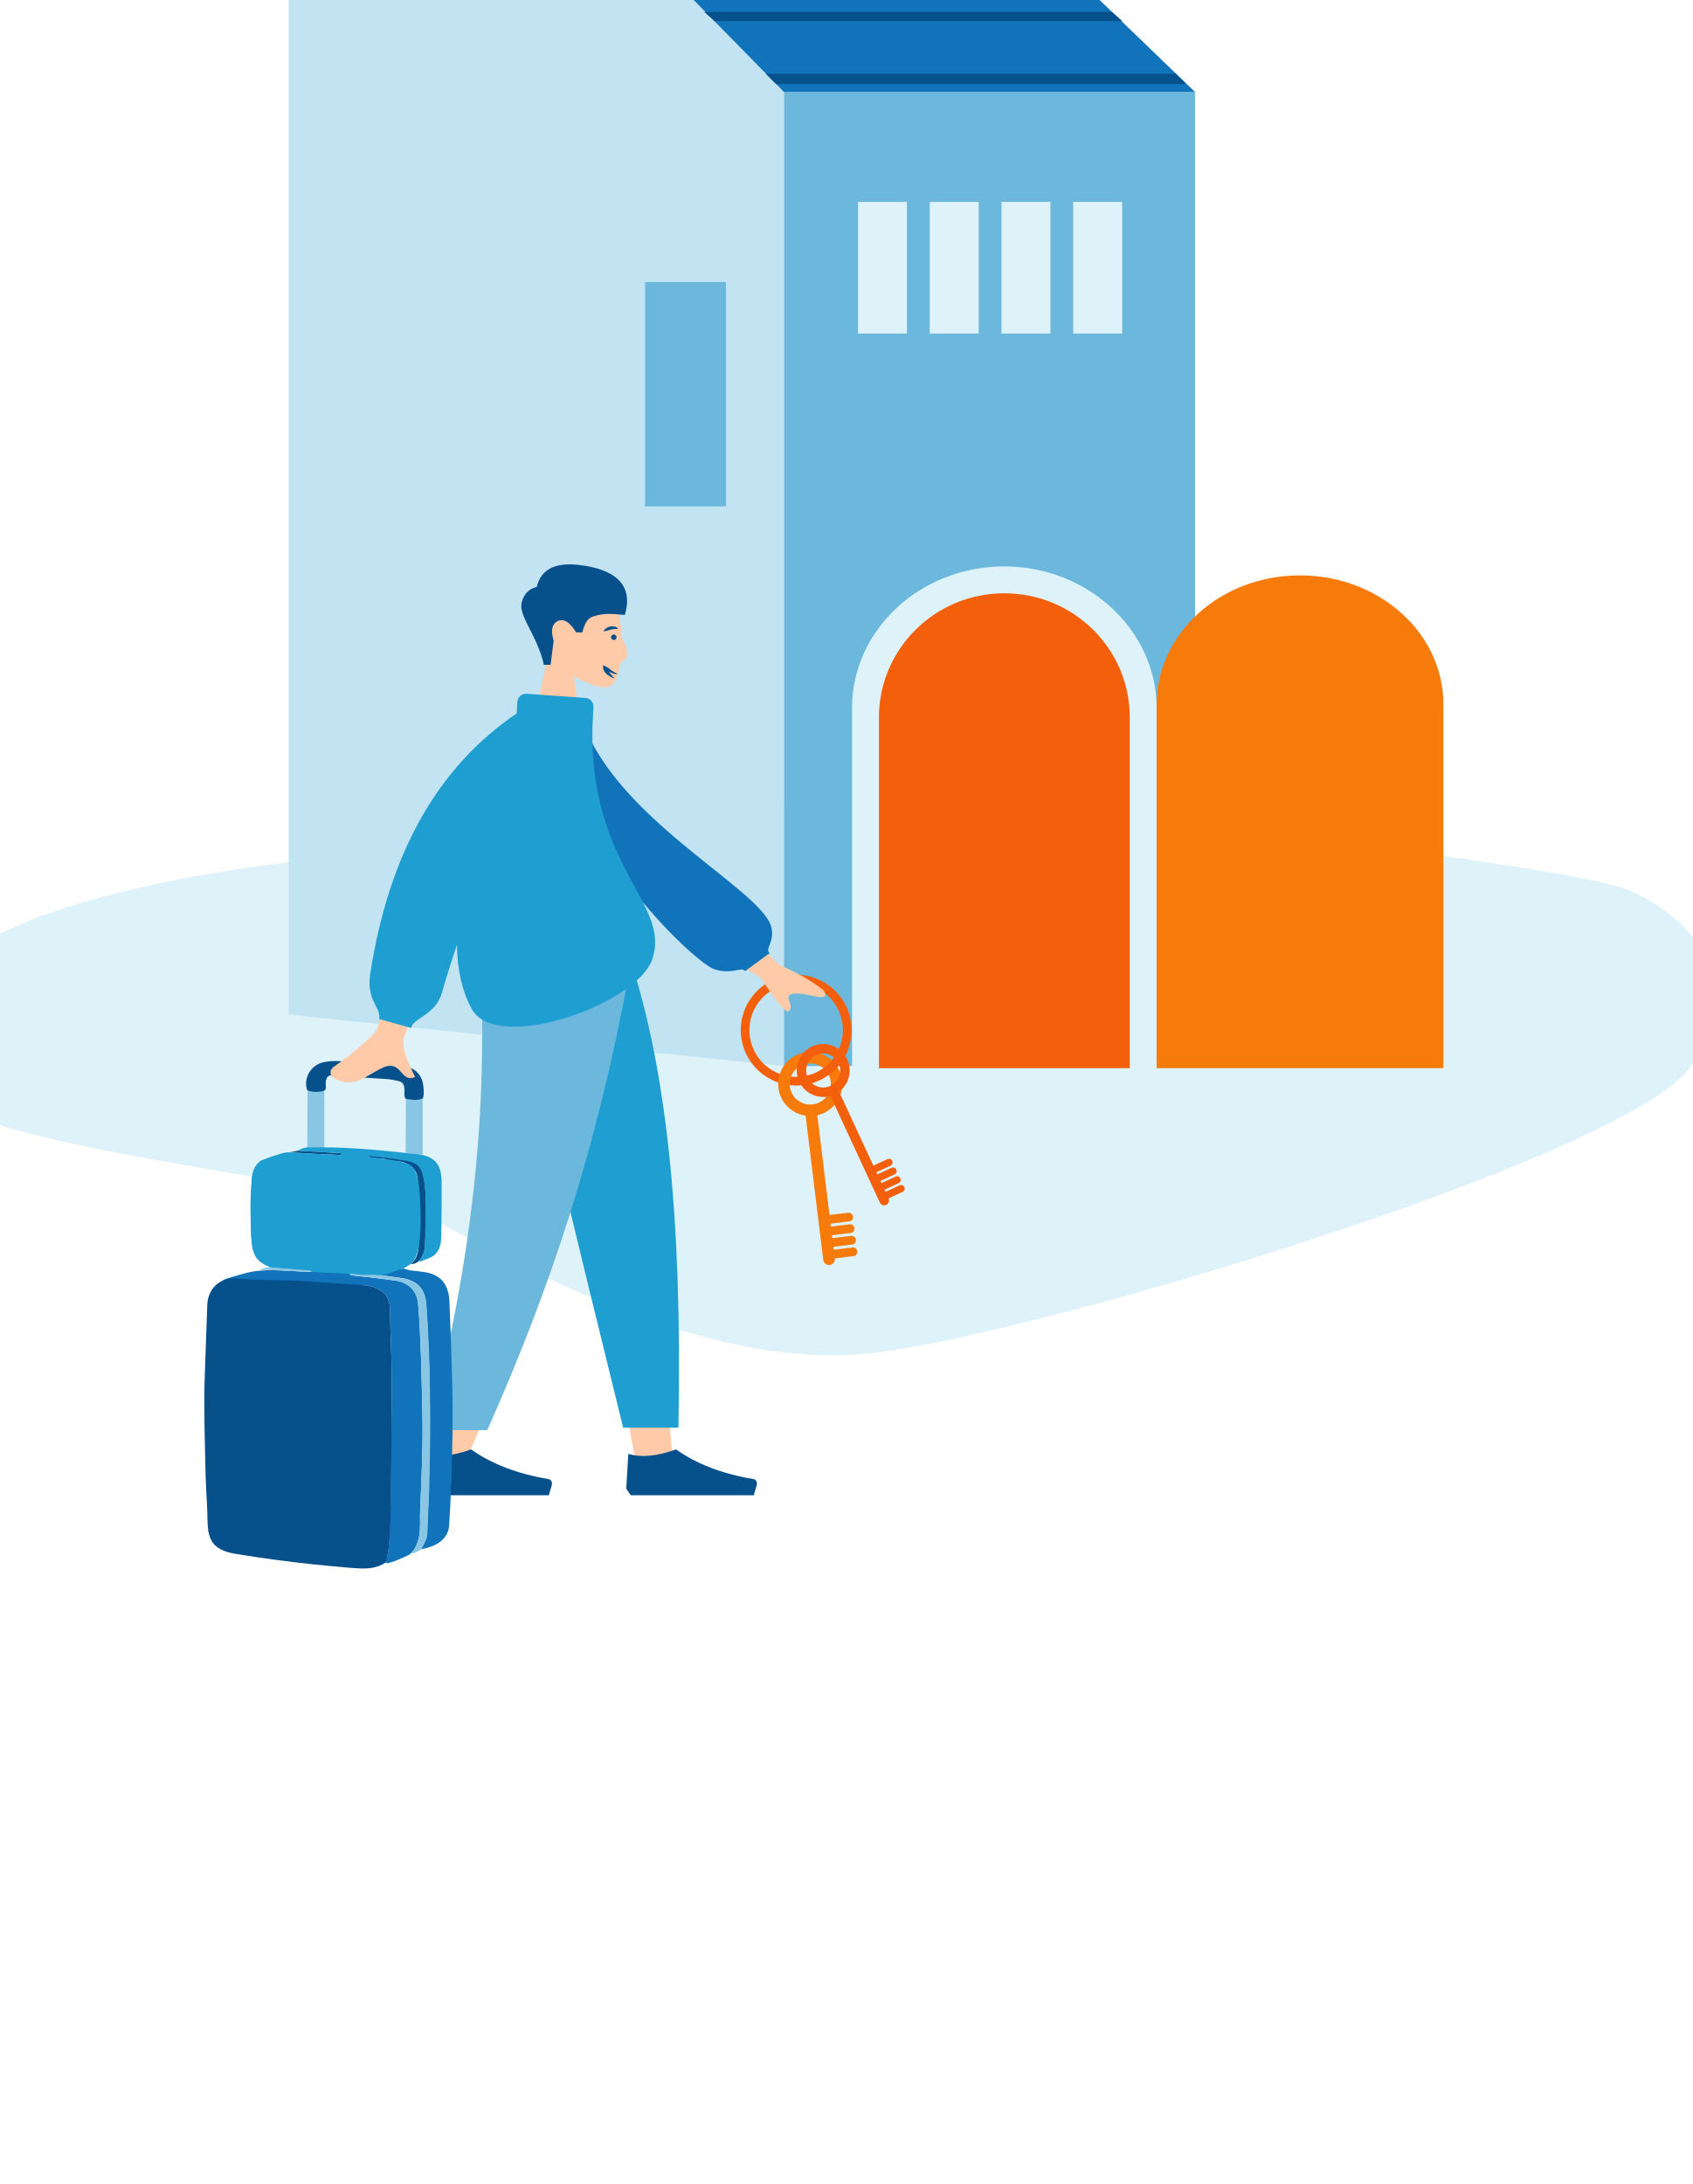
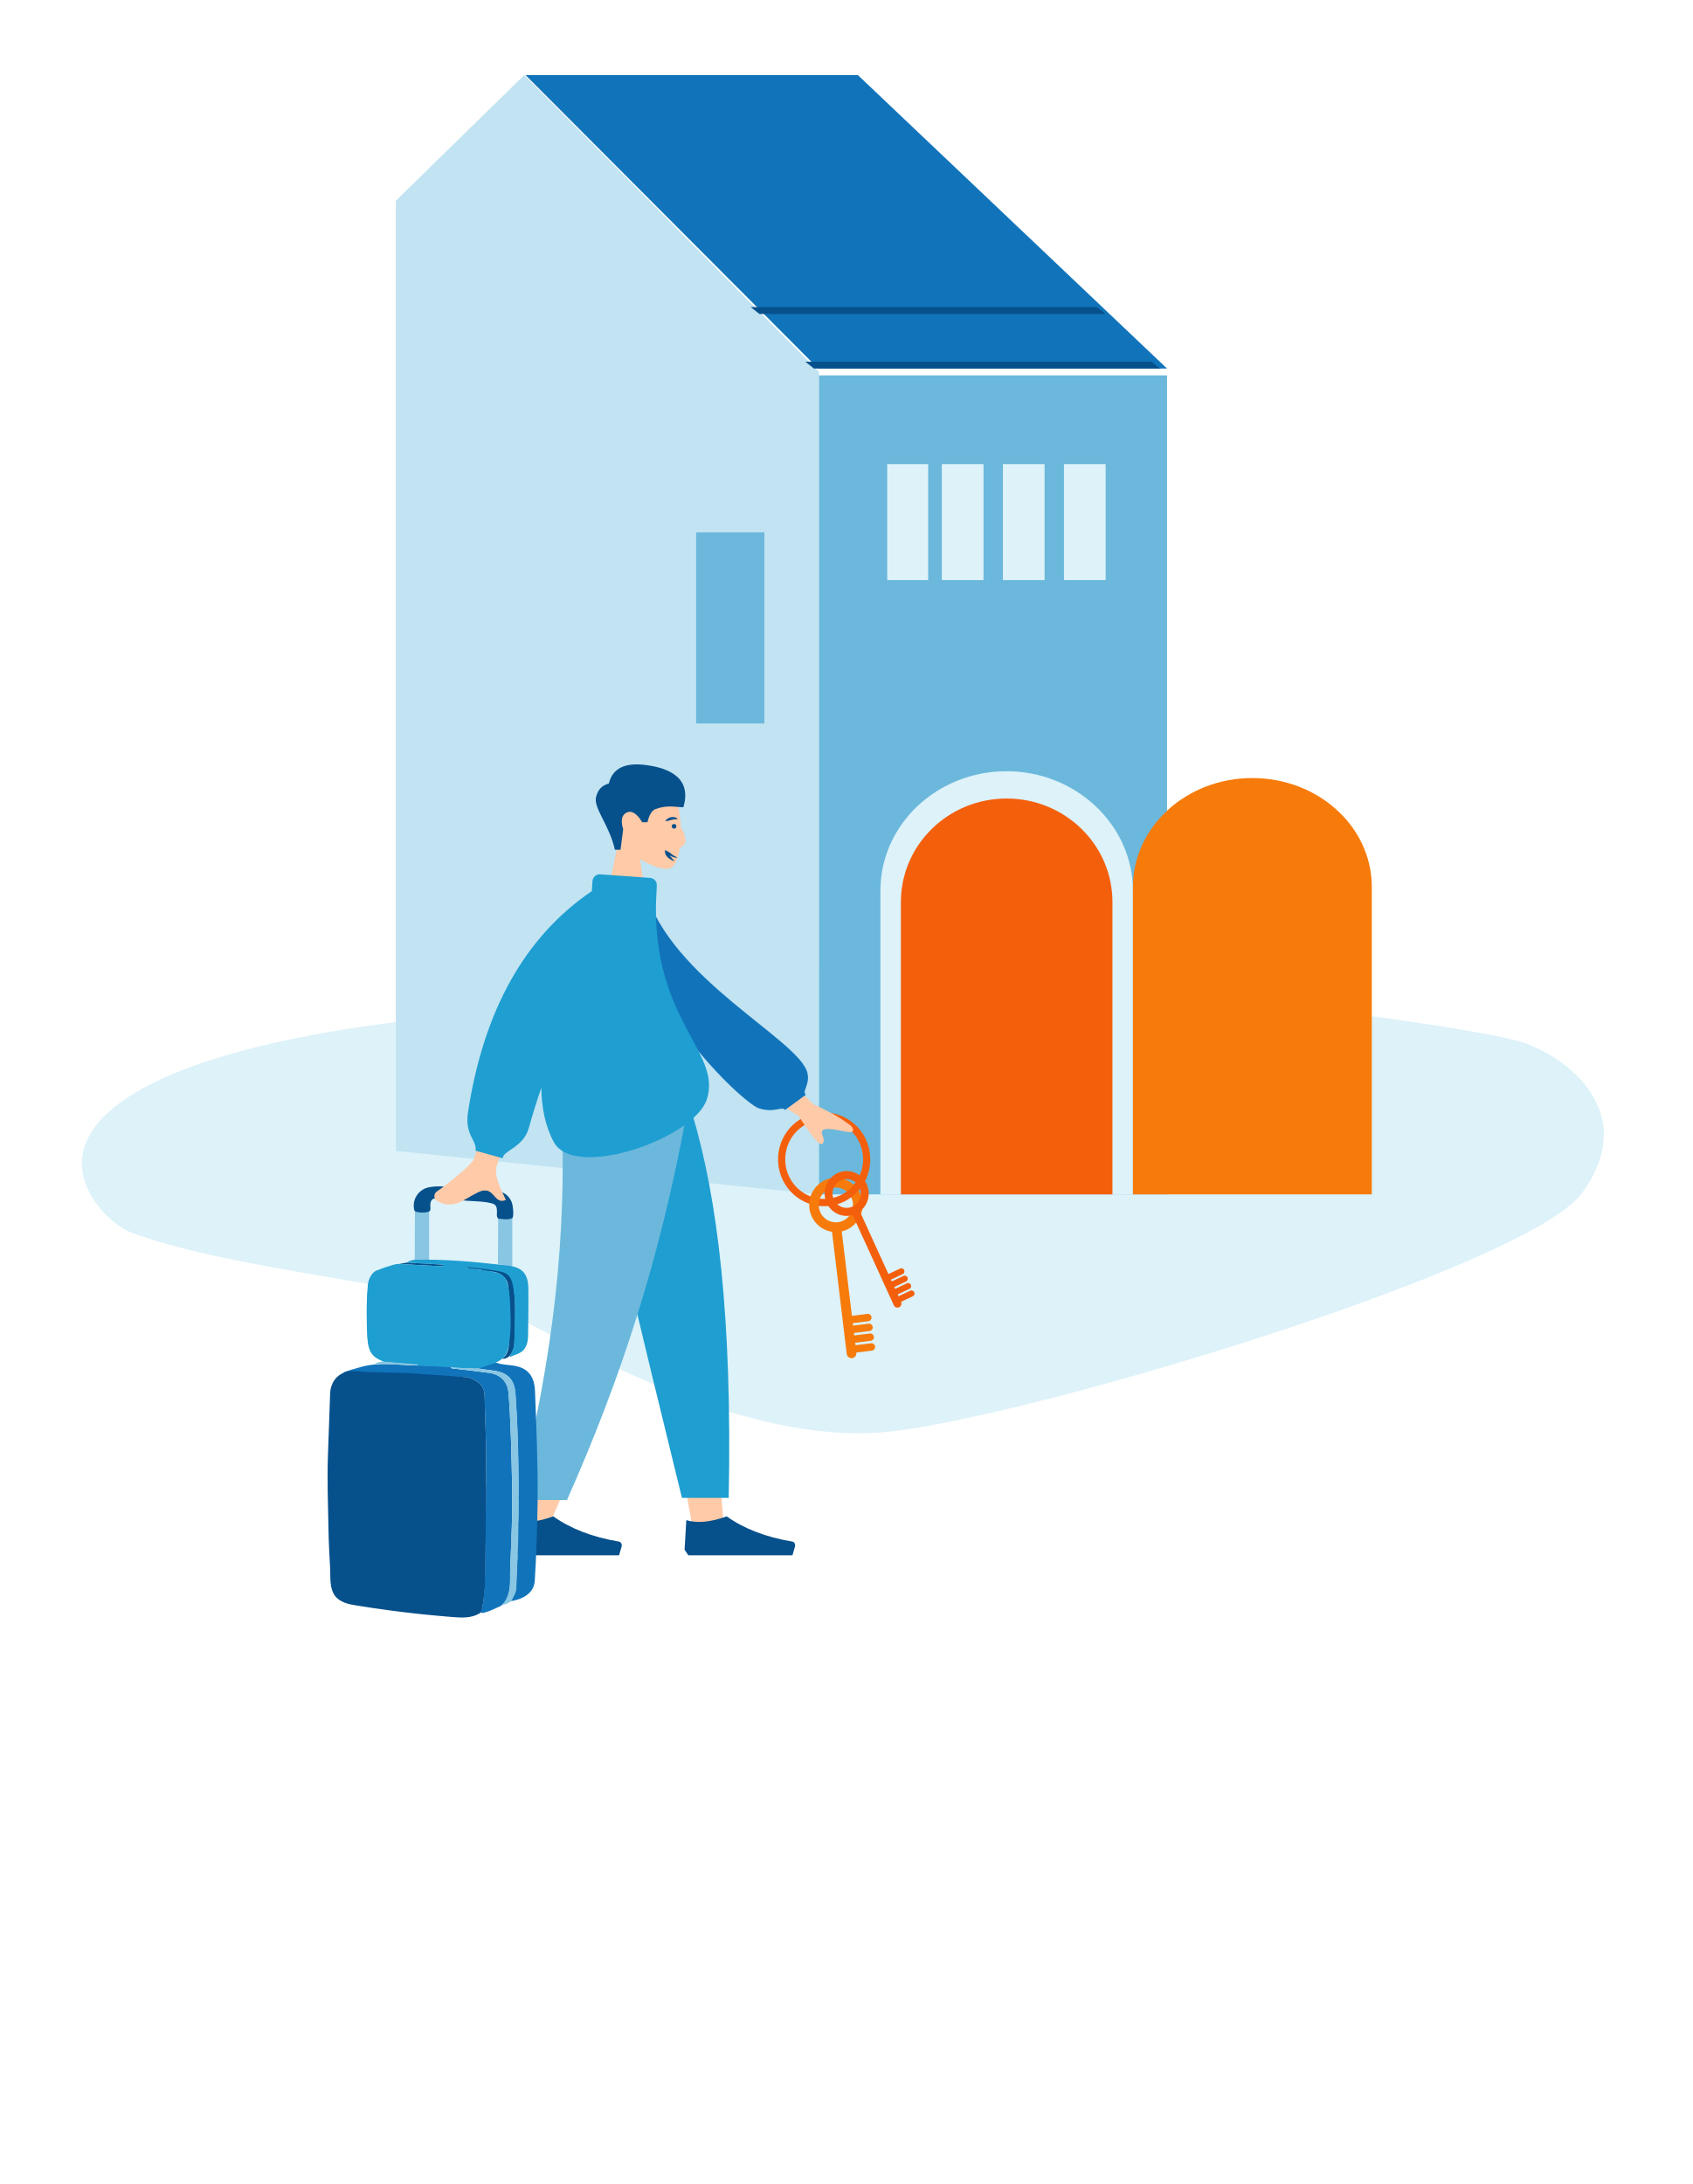
<svg xmlns="http://www.w3.org/2000/svg" height="320" viewBox="0 0 248 320" width="248">
-   <g fill="none" transform="translate(-13 -38)">
-     <path d="m12.483 175.04c18.105-9.052 51.189-12.124 65.468-12.528 14.549-2.829 48.818-8.244 69.51-7.274 25.864 1.212 94.969 9.699 103.456 12.932 8.486 3.233 19.398 12.932 9.699 26.268s-99.415 40.412-122.046 42.029c-22.631 1.616-48.495-12.528-60.619-18.994s-50.516-8.891-69.51-16.165c-4.401-1.685-18.59-14.953 4.041-26.268z" fill="#ddf2f9" />
-     <path d="m55.295 21.801v164.85l72.576 7.546s0-139.694 0-142.713l-50.553-51.484z" fill="#c1e3f2" />
-     <path d="m188.103 51.484h-60.23v142.713h60.23z" fill="#6bb8dc" />
-     <path d="m77.319 0h57.394l53.389 51.484h-60.23z" fill="#1174bb" />
-     <path d="m175.921 39.745h-59.729l1.501 1.342h59.73z" fill="#06508c" />
-     <path d="m185.265 48.8h-60.063l1.501 1.509h60.063z" fill="#06508c" />
-     <path d="m145.89 67.583h-7.174v19.285h7.174z" fill="#ddf2f9" />
-     <path d="m137.843 194.507v-52.766c0-11.413 9.935-20.75 22.317-20.75 12.229 0 22.317 9.338 22.317 20.75v52.766z" fill="#ddf2f9" />
-     <path d="m178.54 194.507h-36.758v-51.376c0-9.982 8.152-18.202 18.379-18.202 10.079 0 18.379 8.073 18.379 18.202z" fill="#f45f0c" />
-     <path d="m224.488 194.507h-42.01v-53.315c0-10.358 9.317-18.888 21.005-18.888 11.519 0 21.005 8.378 21.005 18.888z" fill="#f77b0b" />
-     <g fill="#ddf2f9">
-       <path d="m156.402 67.583h-7.175v19.285h7.175z" />
-       <path d="m166.913 67.583h-7.174v19.285h7.174z" />
-       <path d="m177.424 67.583h-7.174v19.285h7.174z" />
+   <g fill="none" transform="translate(12 11)">
+     <path d="m10.528 147.624c15.269-7.555 43.17-10.119 55.213-10.456 12.269-2.361 41.17-6.881 58.621-6.071 21.812 1.012 80.092 8.095 87.25 10.794 7.157 2.698 16.359 10.794 8.18 21.925-8.18 11.131-83.842 33.73-102.927 35.079-19.086 1.349-40.898-10.456-51.123-15.853-10.225-5.397-42.602-7.421-58.621-13.492-3.712-1.406-15.678-12.48 3.408-21.925z" fill="#ddf2f9" />
+     <path d="m46 18.411v139.216l62 6.373s0-117.972 0-120.522l-43.186-43.478z" fill="#c1e3f2" />
+     <path d="m159 44h-51v120h51z" fill="#6bb8dc" />
+     <path d="m65 0h48.699l45.301 43h-51.106z" fill="#1174bb" />
+     <path d="m148.724 34h-50.724l1.275 1h50.725z" fill="#06508c" />
+     <path d="m156.732 42h-50.732l1.268 1h50.732z" fill="#06508c" />
+     <path d="m124 57h-6v17h6z" fill="#ddf2f9" />
+     <path d="m117 164v-44.5c0-9.625 8.236-17.5 18.5-17.5 10.137 0 18.5 7.875 18.5 17.5v44.5z" fill="#ddf2f9" />
+     <path d="m151 164h-31v-42.827c0-8.321 6.875-15.173 15.5-15.173 8.5 0 15.5 6.73 15.5 15.173z" fill="#f45f0c" />
+     <path d="m189 164h-35v-45.042c0-8.751 7.762-15.958 17.5-15.958 9.597 0 17.5 7.078 17.5 15.958z" fill="#f77b0b" />
+     <g fill="#ddf2f9" transform="translate(126 57)">
+       <path d="m6.107 0h-6.107v17h6.107z" />
+       <path d="m15.054 0h-6.106v17h6.106z" />
+       <path d="m24 0h-6.106v17h6.106z" />
    </g>
-     <path d="m107.518 112.191h11.846v-32.869h-11.846z" fill="#6bb8dc" />
-     <g transform="translate(121.5408 180.8173)">
-       <path d="m16.137 6.893c.675 4.43-2.369 8.569-6.799 9.244-4.43.675-8.569-2.369-9.244-6.799-.675-4.43 2.369-8.569 6.799-9.244 4.43-.675 8.569 2.369 9.244 6.799zm-14.795 2.255c.57 3.741 4.065 6.311 7.806 5.741 3.74-.57 6.311-4.065 5.741-7.806-.57-3.741-4.065-6.311-7.806-5.741-3.741.57-6.311 4.065-5.741 7.806z" fill="#f45f0c" />
-       <path d="m14.824 15.301c.391 2.565-1.371 4.961-3.936 5.352-2.565.391-4.961-1.371-5.352-3.936-.39-2.565 1.372-4.961 3.937-5.352 2.565-.391 4.961 1.372 5.351 3.936zm-7.624 1.162c.251 1.646 1.789 2.777 3.434 2.526 1.646-.251 2.777-1.788 2.527-3.434-.251-1.646-1.789-2.777-3.435-2.526-1.646.251-2.777 1.788-2.526 3.434z" fill="#f77b0b" />
-       <path d="m9.492 20.594c-.057-.468.276-.894.744-.952.468-.057.895.276.952.744l2.595 21.195c.057.468-.276.894-.744.951-.468.058-.894-.275-.952-.744z" fill="#f77b0b" />
-       <path d="m13.045 41.011c-.043-.352.207-.671.558-.714l2.755-.337c.351-.043.671.206.714.558.043.351-.207.67-.558.713l-2.755.338c-.352.043-.671-.207-.714-.558z" fill="#f77b0b" />
-       <path d="m12.837 39.315c-.043-.351.207-.671.558-.714l2.756-.337c.351-.043.67.207.713.558s-.207.671-.558.714l-2.755.337c-.351.043-.671-.207-.714-.558z" fill="#f77b0b" />
-       <path d="m12.63 37.62c-.043-.352.207-.671.558-.714l2.755-.338c.351-.043.671.207.714.558.043.352-.207.671-.558.714l-2.756.337c-.351.043-.67-.206-.713-.557z" fill="#f77b0b" />
-       <path d="m12.422 35.924c-.043-.351.207-.671.558-.714l2.755-.337c.352-.043.671.207.714.558s-.207.671-.558.714l-2.755.337c-.351.043-.671-.207-.714-.558z" fill="#f77b0b" />
-       <g fill="#f45f0c">
-         <path d="m15.911 13.444c.323 2.118-1.132 4.096-3.25 4.419-2.118.322-4.096-1.133-4.419-3.251-.323-2.117 1.133-4.096 3.25-4.419 2.118-.322 4.097 1.133 4.419 3.251zm-6.295.959c.207 1.359 1.477 2.293 2.836 2.086s2.293-1.477 2.085-2.836c-.207-1.359-1.476-2.293-2.835-2.086s-2.293 1.477-2.086 2.836z" />
-         <path d="m12.963 17.383c-.164-.353-.01-.772.344-.936.353-.164.772-.01.936.343l7.414 15.997c.163.354.01.773-.344.937-.353.163-.772.01-.936-.344z" />
-         <path d="m20.932 32.526c-.123-.265-.008-.579.257-.702l2.08-.964c.265-.123.58-.007.702.258.123.265.008.579-.257.702l-2.08.964c-.265.123-.579.007-.702-.258z" />
-         <path d="m20.339 31.247c-.123-.265-.008-.58.257-.703l2.08-.963c.265-.123.579-.008.702.257s.008.579-.257.702l-2.08.964c-.265.123-.579.008-.702-.257z" />
-         <path d="m19.746 29.967c-.123-.265-.008-.58.257-.703l2.08-.963c.265-.123.579-.008.702.257s.008.58-.257.703l-2.08.963c-.265.123-.579.008-.702-.257z" />
-         <path d="m19.153 28.687c-.123-.265-.008-.579.257-.702l2.08-.964c.265-.123.579-.008.702.257.123.266.008.58-.257.703l-2.08.964c-.265.122-.579.007-.702-.258z" />
-         <path d="m12.82 14.727c1.255-.894 2.23-2.126 2.811-3.552l-1.169-.476c-.491 1.205-1.314 2.245-2.374 2.999z" />
+     <path d="m90 95h10v-28h-10z" fill="#6bb8dc" />
+     <g transform="translate(102 152)">
+       <path d="m13.436 5.833c.562 3.749-1.973 7.252-5.661 7.823-3.689.571-7.135-2.005-7.697-5.754-.562-3.749 1.973-7.252 5.661-7.823 3.689-.571 7.135 2.005 7.697 5.754zm-12.319 1.908c.475 3.166 3.385 5.341 6.5 4.859 3.114-.482 5.255-3.44 4.78-6.606-.475-3.166-3.385-5.341-6.5-4.859-3.115.482-5.255 3.44-4.78 6.606z" fill="#f45f0c" />
+       <g fill="#f77b0b">
+         <path d="m12.343 12.949c.326 2.171-1.142 4.198-3.277 4.529-2.136.331-4.131-1.16-4.456-3.331-.325-2.171 1.142-4.198 3.278-4.529 2.136-.331 4.131 1.161 4.455 3.331zm-6.348.983c.209 1.393 1.49 2.35 2.859 2.138 1.371-.212 2.312-1.513 2.104-2.906-.209-1.393-1.49-2.35-2.86-2.138-1.371.212-2.312 1.513-2.103 2.906z" />
+         <path d="m7.903 17.428c-.047-.396.23-.757.619-.806.39-.048.745.234.793.63l2.161 17.937c.047.396-.23.757-.619.805-.39.049-.744-.233-.793-.63z" />
+         <path d="m10.862 34.707c-.036-.298.172-.568.465-.604l2.294-.285c.292-.036.559.174.595.472.036.297-.172.567-.465.603l-2.294.286c-.293.036-.559-.175-.595-.472z" />
+         <path d="m10.688 33.272c-.036-.297.172-.568.465-.604l2.295-.285c.292-.036.558.175.594.472s-.172.568-.465.604l-2.294.285c-.292.036-.559-.175-.595-.472z" />
+         <path d="m10.516 31.837c-.036-.298.172-.568.465-.604l2.294-.286c.292-.036.559.175.595.472.036.298-.172.568-.465.604l-2.295.285c-.292.036-.558-.174-.594-.471z" />
+         <path d="m10.343 30.402c-.036-.297.172-.568.465-.604l2.294-.285c.293-.036.559.175.595.472.036.297-.172.568-.465.604l-2.294.285c-.292.036-.559-.175-.595-.472z" />
+       </g>
+       <g fill="#f45f0c" transform="translate(6.825014 8.588288)">
+         <path d="m6.423 2.789c.269 1.792-.943 3.466-2.706 3.74-1.764.273-3.41-.959-3.679-2.751-.269-1.792.943-3.466 2.706-3.74 1.764-.273 3.411.959 3.679 2.751zm-5.241.812c.172 1.15 1.23 1.941 2.361 1.765s1.909-1.25 1.736-2.4c-.172-1.15-1.229-1.941-2.361-1.765s-1.909 1.25-1.737 2.4z" />
+         <path d="m3.968 6.123c-.137-.299-.008-.653.286-.792.294-.139.643-.008.779.29l6.173 13.538c.136.3.008.654-.286.793-.294.138-.643.008-.779-.291z" />
+         <path d="m10.604 18.938c-.102-.224-.007-.49.214-.594l1.732-.816c.221-.104.483-.006.585.218.102.224.007.49-.214.594l-1.732.816c-.221.104-.482.006-.585-.218z" />
+         <path d="m10.11 17.856c-.102-.224-.007-.491.214-.595l1.732-.815c.221-.104.482-.007.585.217.102.224.007.49-.214.594l-1.732.816c-.221.104-.482.007-.585-.217z" />
+         <path d="m9.616 16.772c-.102-.224-.007-.491.214-.595l1.732-.815c.221-.104.482-.007.585.217.102.224.007.491-.214.595l-1.732.815c-.221.104-.482.007-.585-.217z" />
+         <path d="m9.122 15.689c-.102-.224-.007-.49.214-.594l1.732-.816c.221-.104.482-.007.585.217.102.225.007.491-.214.595l-1.732.816c-.221.103-.482.006-.585-.218z" />
+         <path d="m3.849 3.875c1.045-.757 1.857-1.799 2.341-3.006l-.973-.403c-.409 1.02-1.094 1.9-1.977 2.538z" />
      </g>
    </g>
-     <g transform="translate(42.93346 120.6909)">
-       <path d="m45.823 60.197 11.748 40.221 5.469 30.217h5.519l-5.519-70.438z" fill="#ffcaa7" />
-       <path d="m40.61 60.197c.81 20.919.506 32.288.304 34.208-.203 1.921-1.215 14.604-8.305 36.887h5.722c9.368-21.374 12.609-34.057 13.723-36.887 1.063-2.829 4.254-14.198 8.862-34.208z" fill="#ffcaa7" />
-       <path d="m45.571 60.197c3.038 13.845 8.305 35.926 15.799 66.295h8.102c.608-31.177-1.924-51.642-6.33-66.295z" fill="#1e9ed1" />
-       <path d="m40.558 60.197c.81 20.919-1.266 41.485-7.697 66.649h8.608c9.368-21.021 16.103-41.536 20.711-66.649z" fill="#6bb8dc" />
-       <path d="m31.797 135.436.304-5.104c1.874.556 4.203.354 6.988-.657 2.988 2.122 6.785 3.588 11.343 4.346.354.05.557.404.506.758v.05l-.456 1.567h-11.394-6.634z" fill="#06508c" />
-       <path d="m61.825 135.436.304-5.104c1.874.556 4.203.354 6.988-.657 2.987 2.122 6.785 3.588 11.343 4.346.354.05.557.404.506.758v.05l-.456 1.567h-11.393-6.634z" fill="#06508c" />
-       <path d="m15.131 76.616c.819.08 1.678.362 2.455-.161v9.779c-.859.04-1.678-.242-2.496-.362 0-3.059.041-6.157.041-9.256z" fill="#88c6e3" />
-       <path d="m16.809 103.659c1.473.08 2.988.12 4.461.201.123.402.491.322.819.362 2.005.242 3.97.443 5.975.724 1.923.282 3.11 1.53 3.274 3.461.409 5.192.491 10.383.614 15.574.123 4.91-.123 9.819-.327 14.729-.041 1.207.082 2.374-.123 3.581-.164 1.006-.696 2.495-1.719 2.938-.368.161-2.947 1.409-3.233 1.046-.082-.12.246-.965.286-1.126.164-.845.246-1.691.286-2.536 0-.241.082-.442.082-.684.164-5.513.123-11.026.246-16.539.041-1.932 0-3.864 0-5.755.041-3.501-.205-7.002-.246-10.503 0-.966-.286-1.972-1.105-2.536-.737-.523-1.596-.925-2.578-.965-2.619-.161-3.52.281-6.139.12-1.146-.08-3.029.282-4.174.201-1.105-.08-3.315.202-4.42.202-.778 0-1.719.402-2.497.442-.737.041-2.906-1.167-3.561-1.69.327-.281 2.455-.805 2.824-.925 3.642-1.127 7.489-.202 11.255-.322z" fill="#1174bb" />
-       <path d="m25.567 104.102c1.31 0 2.374-.886 3.683-.926.9.362 1.842.322 2.742.483 2.824.322 3.847 2.012 3.929 4.427.246 6.439.532 12.877.45 19.316-.082 4.467-.205 8.934-.491 13.401-.082 1.328-.86 2.253-2.046 2.857-.655.322-1.351.523-2.087.644.368-.765.859-1.449.9-2.334.082-2.857.286-5.755.327-8.612.164-8.29.123-16.54-.45-24.789-.164-2.455-1.269-3.662-3.765-4.025-1.023-.12-2.128-.281-3.192-.442z" fill="#1174bb" />
-       <path d="m25.567 104.101c1.064.161 2.169.322 3.233.483 2.496.362 3.601 1.57 3.765 4.025.573 8.249.614 16.539.45 24.789-.041 2.857-.246 5.755-.327 8.612-.041.885-.532 1.569-.9 2.334-.491.241-.982.603-1.555.563 1.76-1.77 1.269-4.064 1.391-6.197.205-4.91.45-9.819.327-14.729-.123-5.191-.205-10.382-.614-15.574-.164-1.891-1.351-3.139-3.274-3.461-1.964-.281-3.97-.482-5.975-.724-.327-.04-.696.04-.819-.362 1.432-.04 2.865.201 4.297.241z" fill="#88c6e3" />
-       <path d="m29.537 78.346c.819.08 1.678.281 2.455-.121v8.25c-.859.04-1.678-.202-2.497-.282.041-2.616.041-5.232.041-7.847z" fill="#88c6e3" />
-       <path d="m13.739 85.912c2.128.12 4.215.241 6.343.362v.281c-2.578-.12-5.116-.241-7.694-.402.45-.08.9-.161 1.351-.241z" fill="#06508c" />
-       <path d="m31.501 102.049c-.368.282-.778.523-1.269.443 1.187-.886 1.146-2.174 1.228-3.461.041-.362 0-.765 0-1.127 0-1.57 0-3.099 0-4.668.082-1.127-.082-2.254-.205-3.34-.164-1.57-1.719-2.576-3.479-2.415-.245 0-.532-.04-.778-.04-.573-.604-1.391-.242-2.046-.483-.328-.121-.696.04-1.064-.201.245-.242.532-.161.737-.161 1.719.201 3.438.402 5.157.684 1.351.241 2.251 1.167 2.415 2.535.368 2.656.327 5.312.246 7.968 0 .523-.082 1.047-.082 1.57.041 1.046-.245 1.931-.859 2.696z" fill="#06508c" />
-       <path d="m8.132 103.377c.491-.362 1.146-.281 1.719-.483 2.087.161 4.174.322 6.262.483.246 0 .573-.08.696.242-2.906.121-5.77-.282-8.676-.242z" fill="#88c6e3" />
+     <g transform="translate(36 101)">
+       <path d="m38.767 51.145 9.939 34.173 4.627 25.673h4.67l-4.67-59.846z" fill="#ffcaa7" />
+       <path d="m34.357 51.145c.685 17.773.428 27.433.257 29.064-.171 1.632-1.028 12.408-7.026 31.34h4.841c7.926-18.16 10.667-28.936 11.61-31.34.9-2.404 3.599-12.063 7.497-29.064z" fill="#ffcaa7" />
+       <path d="m38.554 51.145c2.57 11.763 7.026 30.524 13.366 56.326h6.855c.514-26.489-1.628-43.876-5.355-56.326z" fill="#1e9ed1" />
+       <path d="m34.313 51.145c.685 17.773-1.071 35.247-6.512 56.627h7.283c7.926-17.86 13.623-35.29 17.522-56.627z" fill="#6bb8dc" />
+       <path d="m26.901 115.07.257-4.336c1.585.472 3.556.301 5.912-.558 2.528 1.803 5.741 3.048 9.596 3.692.3.042.471.343.428.644v.042l-.386 1.331h-9.639-5.612z" fill="#06508c" />
+       <path d="m52.305 115.07.257-4.336c1.585.472 3.556.301 5.912-.558 2.527 1.803 5.74 3.048 9.596 3.692.299.042.471.343.428.644v.042l-.386 1.331h-9.639-5.612z" fill="#06508c" />
+       <path d="m12.801 65.095c.692.068 1.42.308 2.077-.137v8.308c-.727.034-1.42-.206-2.112-.308 0-2.599.035-5.231.035-7.864z" fill="#88c6e3" />
+       <path d="m14.221 88.071c1.246.068 2.528.102 3.774.171.104.342.415.274.692.308 1.697.206 3.359.376 5.055.615 1.627.24 2.631 1.3 2.77 2.941.346 4.411.415 8.822.519 13.232.104 4.172-.104 8.342-.277 12.514-.035 1.025.069 2.017-.104 3.043-.138.855-.589 2.12-1.454 2.496-.312.137-2.493 1.197-2.735.889-.069-.102.208-.82.242-.957.138-.718.208-1.437.242-2.155 0-.205.069-.376.069-.581.139-4.684.104-9.368.208-14.052.035-1.641 0-3.283 0-4.89.035-2.975-.173-5.949-.208-8.924 0-.821-.242-1.675-.935-2.155-.623-.444-1.35-.786-2.181-.82-2.216-.137-2.978.239-5.194.102-.969-.068-2.562.24-3.532.171-.935-.068-2.805.172-3.739.172-.658 0-1.454.342-2.112.376-.623.035-2.458-.992-3.012-1.436.277-.239 2.077-.684 2.389-.786 3.081-.958 6.336-.172 9.522-.274z" fill="#1174bb" />
+       <path d="m21.63 88.448c1.108 0 2.008-.753 3.116-.787.762.308 1.558.274 2.32.41 2.389.274 3.255 1.709 3.324 3.761.208 5.471.45 10.941.381 16.411-.069 3.795-.173 7.591-.415 11.386-.069 1.128-.727 1.914-1.731 2.427-.554.274-1.143.444-1.766.547.312-.65.727-1.231.762-1.983.069-2.427.242-4.89.277-7.317.138-7.043.104-14.053-.381-21.061-.138-2.086-1.073-3.111-3.185-3.42-.866-.102-1.801-.239-2.701-.376z" fill="#1174bb" />
+       <path d="m21.63 88.447c.9.137 1.835.274 2.735.41 2.112.308 3.047 1.334 3.185 3.42.485 7.009.519 14.052.381 21.061-.035 2.427-.208 4.89-.277 7.317-.035.752-.45 1.333-.762 1.983-.415.205-.831.512-1.316.478 1.489-1.504 1.073-3.453 1.177-5.265.173-4.172.381-8.342.277-12.514-.104-4.41-.173-8.821-.519-13.232-.138-1.607-1.143-2.667-2.77-2.941-1.662-.239-3.359-.41-5.055-.615-.277-.034-.589.034-.692-.308 1.212-.034 2.424.171 3.636.205z" fill="#88c6e3" />
+       <path d="m24.988 66.565c.692.068 1.42.239 2.077-.103v7.009c-.727.034-1.42-.172-2.112-.24.035-2.223.035-4.445.035-6.667z" fill="#88c6e3" />
+       <path d="m11.624 72.993c1.801.102 3.566.205 5.367.308v.239c-2.181-.102-4.328-.205-6.509-.342.381-.068.762-.137 1.143-.205z" fill="#06508c" />
+       <path d="m26.651 86.703c-.312.24-.658.444-1.073.376 1.004-.753.969-1.847 1.039-2.941.035-.308 0-.65 0-.958 0-1.334 0-2.633 0-3.966.069-.958-.069-1.915-.173-2.838-.138-1.334-1.454-2.189-2.943-2.052-.208 0-.45-.034-.658-.034-.485-.513-1.177-.206-1.731-.41-.277-.103-.589.034-.9-.171.208-.206.45-.137.623-.137 1.454.171 2.908.342 4.363.581 1.143.205 1.904.992 2.043 2.154.312 2.257.277 4.513.208 6.77 0 .444-.069.89-.069 1.334.035.889-.208 1.641-.727 2.291z" fill="#06508c" />
+       <path d="m6.88 87.832c.416-.308.969-.239 1.454-.41 1.766.137 3.532.274 5.297.41.208 0 .485-.068.589.206-2.458.103-4.882-.24-7.34-.206z" fill="#88c6e3" />
+       <g fill="#06508c" transform="translate(0 61.82795)">
+         <path d="m27.135 3.027c-.069-.787-.485-1.505-1.143-1.949-.831-.547-1.939-.478-2.908-.547-1.454-.137-2.908-.239-4.363-.376-1.385-.103-2.735-.308-4.12.034-1.35.41-2.181 1.743-1.939 3.111.035.137.035.308.208.376.589.205 1.247.205 1.835.068.554-.137.312-.649.346-1.025.035-.752.312-1.025 1.108-.958 1.42.103 2.839.24 4.224.342 1.281.103 2.666.069 3.878.445.485.205.554.649.554 1.093.035.376-.138.787.208 1.094.692.069 1.42.24 2.077-.103.173-.512.104-1.059.035-1.607zm-1.627-1.402c.035.137.138.206.242.274-.104-.034-.208-.103-.242-.274zm.866 1.607c.035-.478 0-.923-.519-1.264-.104-.137-.208-.24-.312-.376.104.137.208.24.312.376.519.342.554.786.519 1.264z" />
+         <path d="m23.223 39.817c.035-2.975-.173-5.949-.208-8.924 0-.821-.242-1.675-.935-2.155-.623-.444-1.35-.786-2.181-.821-2.631-.171-5.263-.376-7.86-.546-2.631-.137-5.263-.035-7.894-.308-2.147-.205-3.705 1.197-3.774 3.317-.104 2.941-.208 5.846-.312 8.787-.138 3.624 0 7.42.069 11.078.035 1.914.138 3.829.242 5.709.069 1.299-.104 2.838.658 3.966.692.992 1.974 1.3 3.116 1.471 3.082.512 6.198.923 9.348 1.265 1.593.171 3.185.308 4.778.444 1.42.103 2.735.205 4.016-.547.035-.034.104-.068.138-.103.035-.068.069-.137.104-.205.277-.958.381-1.949.45-2.907 0-.205.069-.376.069-.581.138-4.684.104-9.368.208-14.053 0-1.641-.035-3.282-.035-4.889z" />
+         <path d="m.44 58.52c0 .034.035.068.069.102 0-.034 0-.102-.035-.137z" />
+       </g>
+       <path d="m29.42 77.438c0-.582 0-1.163-.104-1.71-.104-.546-.346-1.128-.796-1.504-.485-.444-1.143-.65-1.801-.753-.381-.068-.762-.102-1.177-.137-4.224-.478-8.483-.855-12.742-.752-.312 0-.969.206-1.177.41 1.766.103 3.566.205 5.332.308v.24c-2.181-.103-4.328-.206-6.509-.342-.485-.034-1.177.24-1.627.376-.589.171-1.177.376-1.697.684-.831.478-1.177 1.333-1.246 2.291-.208 2.359-.173 4.753-.069 7.112.035.683.104 1.402.346 2.051.416 1.025 1.212 1.368 2.147 1.778 1.766.137 3.532.274 5.298.41.208 0 .485-.069.589.205 1.246.069 2.528.103 3.774.171 1.212-.034 2.424.137 3.636.206.485.034.866-.069 1.281-.206.381-.137.796-.308 1.177-.41.762-.239 1.523-.615 1.974-1.299.346-.547.485-1.162.589-1.812.208-1.504.242-3.043.173-4.581-.035-.992-.069-1.983-.208-2.975-.138-.753-.312-1.881-.97-2.359-.242-.171-.519-.274-.796-.342-.866-.24-1.731-.41-2.631-.479-.208-.034-1.904-.308-1.974-.205.069-.103.277-.137.45-.137 1.42.137 2.805.308 4.224.547.519.102 1.073.205 1.454.512.485.376.692.992.796 1.574.519 2.291.277 4.649.242 7.009 0 1.094.035 2.291-.589 3.214-.069.068-.104.171-.069.274.035.034.519-.206.623-.24.415-.137.831-.308 1.177-.581.415-.342.658-.855.762-1.368.104-.512.104-1.059.104-1.573.035-1.914.035-3.76.035-5.607z" fill="#1e9ed1" />
+       <path d="m6.153 86.566.035.035c0-.035 0-.035-.035-.035 0-.034 0 0 0 0z" fill="#1174bb" />
+       <path d="m18.202 74.532c1.835.205 4.847-.205 5.817 1.846.173.376.208.752.242 1.162.208 3.111.312 6.257-.415 9.266-.346 1.368-1.177 1.675-2.528 1.607-.415-.034-1.073.069-1.489.035-1.073-.069-2.147-.24-3.22-.206-1.108-.068-2.25-.102-3.358-.171-.104-.274-.312-.205-.519-.205-1.558-.137-3.116-.274-4.674-.41-.866-.41-1.558-.753-1.904-1.778-.242-.65-.277-1.368-.312-2.052-.104-2.359-.104-4.752.069-7.111.069-.923.346-1.778 1.108-2.291.45-.308 2.562-.171 3.116-.171z" fill="#1e9ed1" />
+       <path d="m42.622 11.262c-1.242-1.46-2.099-3.263-1.928-5.281.386-5.796 8.44-4.508 10.025-1.588 1.585 2.919 1.371 10.347-.643 10.861-.814.215-2.528-.3-4.284-1.374l1.114 7.771h-6.469z" fill="#ffcaa7" />
+       <path d="m42.109 12.549c-.814-3.649-3.127-6.096-2.785-7.728.257-1.073.857-1.76 1.885-2.018.514-2.146 2.228-3.048 5.098-2.748 4.327.472 6.983 2.275 5.826 6.225-1.028 0-2.313-.386-4.07.258-.557.215-.942.859-1.199 1.932h-.771c-.771-1.288-1.542-1.76-2.271-1.417-.728.343-.9 1.159-.514 2.447l-.386 3.005h-.814z" fill="#06508c" />
+       <path d="m51.577 8.943c.171.343.471.687.6 1.03.129.344.214.816.257 1.159.043.515-.6 1.159-1.157 1.159" fill="#ffcaa7" />
      <g fill="#06508c">
-         <path d="m32.074 76.334c-.082-.926-.573-1.771-1.351-2.294-.982-.644-2.292-.563-3.438-.644-1.719-.161-3.438-.281-5.157-.442-1.637-.121-3.233-.363-4.87.04-1.596.483-2.578 2.052-2.292 3.662.041.161.041.362.245.443.696.241 1.473.241 2.169.08.655-.161.368-.764.409-1.207.041-.885.368-1.207 1.31-1.127 1.678.121 3.356.282 4.993.402 1.514.121 3.151.081 4.584.524.573.241.655.764.655 1.287.041.443-.164.926.246 1.288.819.081 1.678.282 2.455-.121.205-.603.123-1.247.041-1.891zm-1.923-1.65c.041.161.164.242.286.322-.123-.04-.246-.121-.286-.322zm1.023 1.891c.041-.563 0-1.086-.614-1.488-.123-.161-.245-.282-.368-.443.123.161.245.282.368.443.614.402.655.925.614 1.488z" />
-         <path d="m27.449 119.635c.041-3.501-.205-7.002-.246-10.503 0-.966-.286-1.972-1.105-2.536-.737-.523-1.596-.925-2.578-.966-3.11-.201-6.221-.442-9.29-.643-3.11-.161-6.221-.041-9.331-.363-2.537-.241-4.379 1.409-4.461 3.904-.123 3.461-.246 6.881-.368 10.342-.164 4.266 0 8.733.082 13.039.041 2.253.164 4.507.286 6.72.082 1.529-.123 3.34.778 4.668.819 1.167 2.333 1.53 3.683 1.731 3.642.603 7.326 1.086 11.05 1.489 1.883.201 3.765.362 5.648.523 1.678.121 3.233.241 4.747-.644.041-.04.123-.08.164-.121.041-.08.082-.161.123-.241.327-1.127.45-2.294.532-3.421 0-.241.082-.442.082-.684.164-5.513.123-11.026.245-16.54 0-1.931-.041-3.863-.041-5.754z" />
-         <path d="m.52 141.648c0 .04.041.08.082.12 0-.04 0-.12-.041-.161z" />
+         <path d="m51.279 8.042c-.171 0-.343 0-.471 0-.129.043-.257.043-.428.086-.3.086-.557.172-.9.215.171-.344.471-.515.814-.601.171-.043.343-.043.557 0 .214.043.386.129.428.301z" />
+         <path d="m51.278 13.622c-.171.043-.343.043-.471 0-.171-.043-.3-.129-.471-.172-.257-.129-.514-.344-.771-.429l.3-.172c0 .043.043.172.129.301.086.129.171.215.257.343.171.215.386.472.6.687-.171-.042-.3-.086-.471-.172-.129-.086-.257-.172-.386-.258-.129-.086-.257-.215-.343-.344-.086-.129-.214-.301-.214-.558v-.301l.257.129c.343.129.557.344.814.558.257.129.471.301.771.386z" />
+         <path d="m50.764 9.415c.189 0 .343-.154.343-.343s-.153-.343-.343-.343-.343.154-.343.343.153.343.343.343z" />
      </g>
-       <path d="m34.775 91.144c0-.685 0-1.369-.123-2.013-.123-.643-.409-1.328-.941-1.77-.573-.523-1.351-.765-2.128-.886-.45-.08-.9-.12-1.391-.161-4.993-.563-10.027-1.006-15.061-.885-.368 0-1.146.242-1.391.483 2.087.121 4.215.241 6.303.362v.282c-2.578-.121-5.116-.242-7.694-.403-.573-.04-1.391.282-1.923.443-.696.201-1.392.443-2.005.805-.982.563-1.391 1.569-1.473 2.696-.245 2.777-.205 5.594-.082 8.371.041.804.123 1.65.409 2.414.491 1.207 1.432 1.61 2.537 2.093 2.087.161 4.175.322 6.262.483.245 0 .573-.081.696.241 1.473.081 2.988.121 4.461.201 1.432-.04 2.865.161 4.297.242.573.04 1.023-.081 1.514-.242.45-.161.941-.362 1.391-.483.9-.281 1.801-.724 2.333-1.529.409-.644.573-1.368.696-2.133.245-1.77.286-3.581.205-5.392-.041-1.167-.082-2.334-.245-3.501-.164-.886-.368-2.214-1.146-2.777-.286-.201-.614-.322-.941-.402-1.023-.282-2.046-.483-3.11-.564-.246-.04-2.251-.362-2.333-.241.082-.121.327-.161.532-.161 1.678.161 3.315.362 4.993.644.614.12 1.269.241 1.719.603.573.443.819 1.167.941 1.852.614 2.696.327 5.472.286 8.249 0 1.288.041 2.696-.696 3.783-.082.08-.123.201-.082.322.041.04.614-.242.737-.282.491-.161.982-.362 1.391-.684.491-.402.778-1.006.9-1.61.123-.603.123-1.247.123-1.851.041-2.253.041-4.426.041-6.599z" fill="#1e9ed1" />
-       <path d="m7.273 101.887.041.041c0-.041 0-.041-.041-.041 0-.04 0 0 0 0z" fill="#1174bb" />
-       <path d="m21.515 87.723c2.169.241 5.73-.241 6.875 2.173.205.443.245.885.286 1.368.245 3.662.368 7.365-.491 10.906-.409 1.61-1.391 1.972-2.988 1.891-.491-.04-1.269.081-1.76.041-1.269-.081-2.537-.282-3.806-.242-1.31-.08-2.66-.12-3.97-.201-.123-.322-.368-.241-.614-.241-1.842-.161-3.683-.322-5.525-.483-1.023-.483-1.842-.886-2.251-2.093-.286-.765-.327-1.61-.368-2.415-.123-2.776-.123-5.593.082-8.37.082-1.086.409-2.093 1.31-2.696.532-.362 3.029-.201 3.683-.201z" fill="#1e9ed1" />
-       <path d="m50.38 13.255c-1.468-1.718-2.481-3.84-2.279-6.215.456-6.822 9.976-5.306 11.849-1.87 1.874 3.436 1.621 12.178-.759 12.784-.962.253-2.988-.353-5.064-1.617l1.317 9.146h-7.646z" fill="#ffcaa7" />
-       <path d="m49.774 14.77c-.962-4.295-3.696-7.175-3.291-9.095.304-1.263 1.013-2.072 2.228-2.375.608-2.526 2.633-3.588 6.026-3.234 5.114.556 8.254 2.678 6.887 7.327-1.215 0-2.735-.455-4.811.303-.658.253-1.114 1.011-1.418 2.274h-.911c-.911-1.516-1.823-2.072-2.684-1.667-.861.404-1.063 1.364-.608 2.88l-.456 3.537h-.962z" fill="#06508c" />
-       <path d="m60.965 10.526c.203.404.557.808.709 1.213.152.404.253.96.304 1.364.051.606-.709 1.364-1.367 1.364" fill="#ffcaa7" />
-       <path d="m60.612 9.465c-.203 0-.405 0-.557 0-.152.051-.304.051-.506.101-.354.101-.658.202-1.063.253.203-.404.557-.606.962-.707.203-.051.405-.051.658 0 .253.051.456.151.506.354z" fill="#06508c" />
-       <path d="m60.611 16.033c-.203.051-.405.051-.557 0-.203-.051-.354-.152-.557-.202-.304-.152-.608-.404-.911-.505l.354-.202c0 .051.051.202.152.354.101.151.203.253.304.404.203.253.456.555.709.808-.203-.05-.354-.101-.557-.202-.152-.101-.304-.202-.456-.303-.152-.101-.304-.253-.405-.404-.101-.152-.253-.354-.253-.657v-.354l.304.152c.405.152.658.404.962.657.304.152.557.354.911.455z" fill="#06508c" />
-       <path d="m60.003 11.082c.224 0 .405-.181.405-.404s-.181-.404-.405-.404-.405.181-.405.404.181.404.405.404z" fill="#06508c" />
-       <path d="m75.144 49.888 9.065 8.792c2.633 1.112 4.81 2.375 6.481 3.689.355.455.81 1.314-1.013.96-1.772-.404-3.645-.708-4-.152-.354.556.658 1.466.051 2.224-.405.505-1.823-1.112-4.153-4.801l-9.418-5.558zm-44.258-7.984 6.988.051c-5.317 17.23-8.153 26.225-8.507 27.033-.76 1.819.81 4.598 1.519 6.114-2.177.96-1.924-2.627-4.709-1.364-2.532 1.162-4.405 3.284-7.292 1.465-.354-.202-.76-1.061.203-1.667 2.329-1.617 5.722-4.447 6.178-5.356.658-1.264 2.532-10.005 5.621-26.276z" fill="#ffcaa7" />
-       <path d="m52.203 22.097 2.785-.455c4.355 15.362 26.687 25.821 28.104 31.531.507 2.122-1.012 3.184-.253 3.79l-3.595 2.627c-.608-.707-1.924.607-4.608-.303-2.684-.909-22.433-18.999-22.433-37.19z" fill="#1174bb" />
-       <path d="m56.864 24.118c-.304 20.313 11.444 25.518 8.811 33.653-2.177 6.721-22.888 13.946-26.484 7.378-1.468-2.678-2.127-5.912-2.177-9.399-.911 2.678-1.62 5.003-2.177 6.973-.911 3.335-4.507 3.891-4.507 5.205l-4.709-1.314c.304-1.769-1.874-2.628-1.317-6.518 2.684-17.585 9.824-30.369 21.471-38.251l.101-1.718c.051-.708.658-1.213 1.367-1.163l8.608.607c.709.05 1.215.657 1.165 1.364z" fill="#1e9ed1" />
+       <path d="m63.573 42.386 7.669 7.47c2.228.945 4.069 2.018 5.483 3.134.3.387.685 1.116-.857.816-1.499-.343-3.084-.602-3.384-.129-.299.472.557 1.246.043 1.89-.343.429-1.542-.945-3.514-4.079l-7.968-4.722zm-37.443-6.783 5.912.043c-4.498 14.639-6.897 22.281-7.197 22.968-.643 1.545.685 3.907 1.285 5.195-1.842.816-1.628-2.232-3.984-1.159-2.142.987-3.727 2.79-6.169 1.245-.3-.172-.643-.901.171-1.416 1.971-1.374 4.841-3.778 5.227-4.551.557-1.074 2.142-8.5 4.755-22.325z" fill="#ffcaa7" />
+       <path d="m44.165 18.774 2.356-.387c3.684 13.052 22.577 21.938 23.776 26.79.429 1.803-.856 2.705-.214 3.22l-3.041 2.232c-.514-.601-1.628.516-3.898-.257-2.271-.772-18.979-16.142-18.979-31.598z" fill="#1174bb" />
+       <path d="m48.108 20.491c-.257 17.258 9.682 21.681 7.454 28.592-1.842 5.71-19.364 11.849-22.406 6.269-1.242-2.275-1.799-5.023-1.842-7.986-.771 2.275-1.371 4.251-1.842 5.924-.771 2.833-3.813 3.306-3.813 4.422l-3.984-1.116c.257-1.503-1.585-2.233-1.114-5.538 2.271-14.941 8.311-25.802 18.165-32.499l.086-1.46c.043-.602.557-1.031 1.157-.988l7.283.516c.6.042 1.028.558.985 1.159z" fill="#1e9ed1" />
    </g>
  </g>
</svg>
